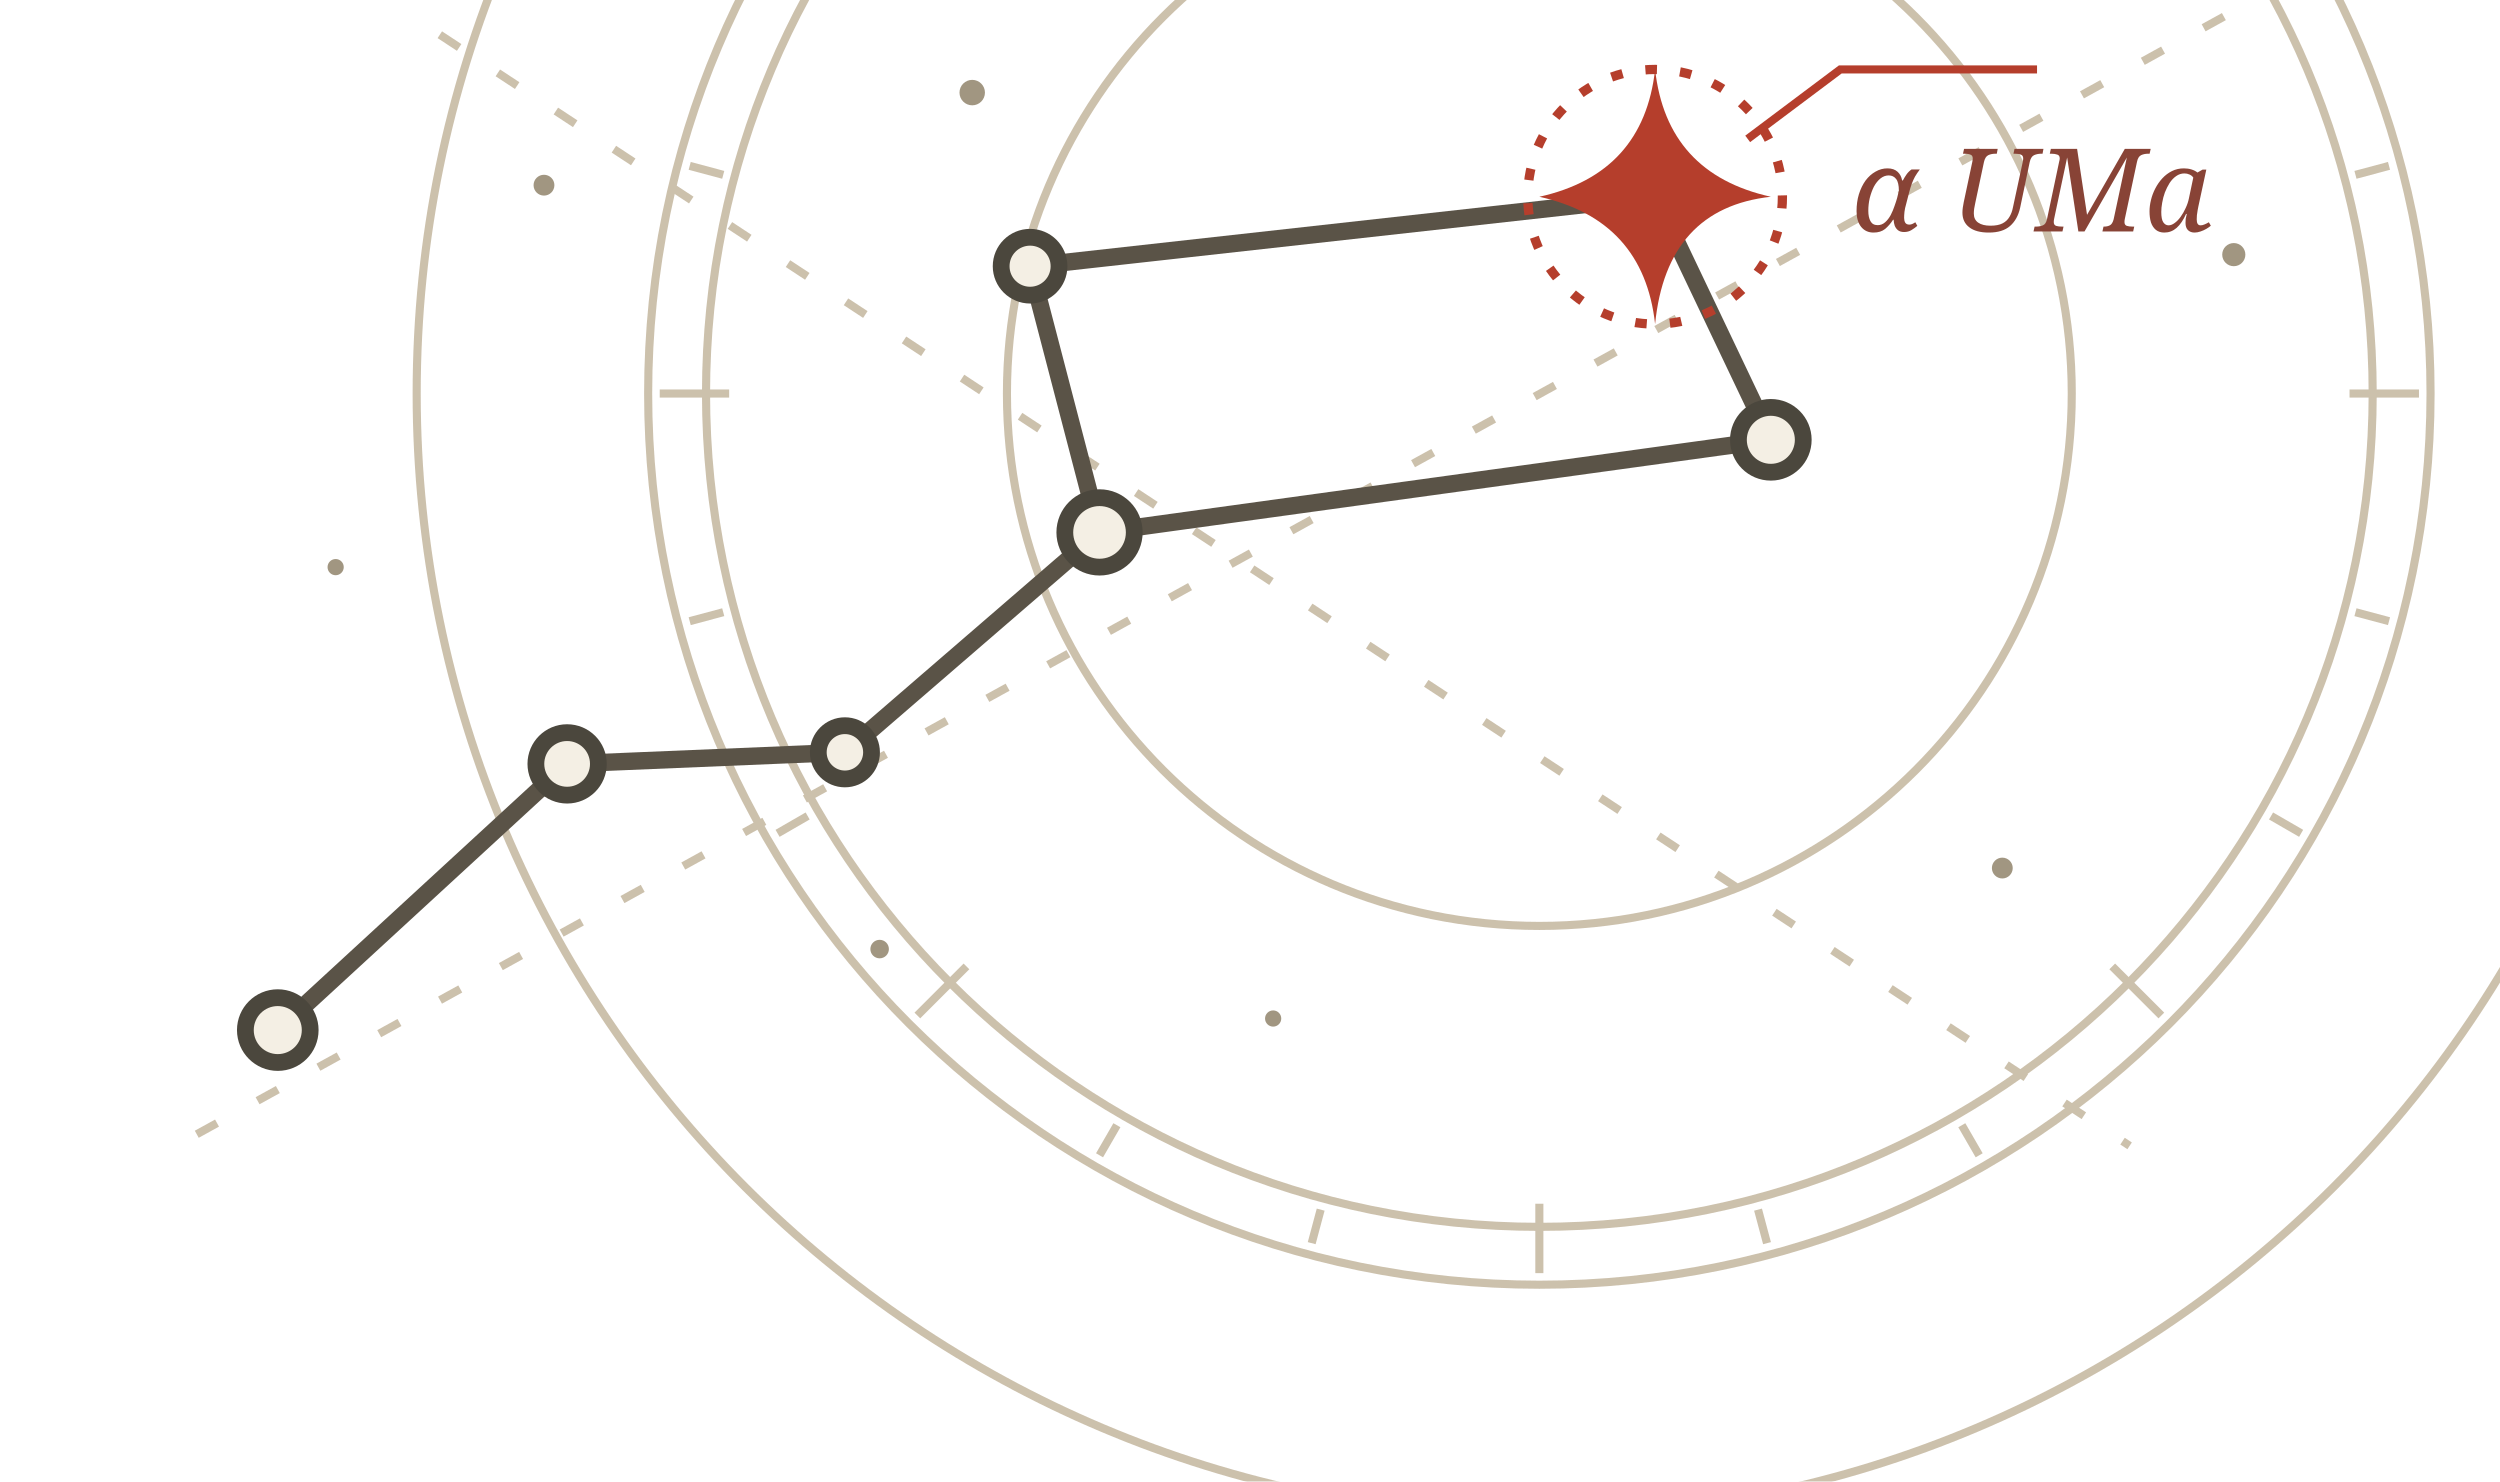
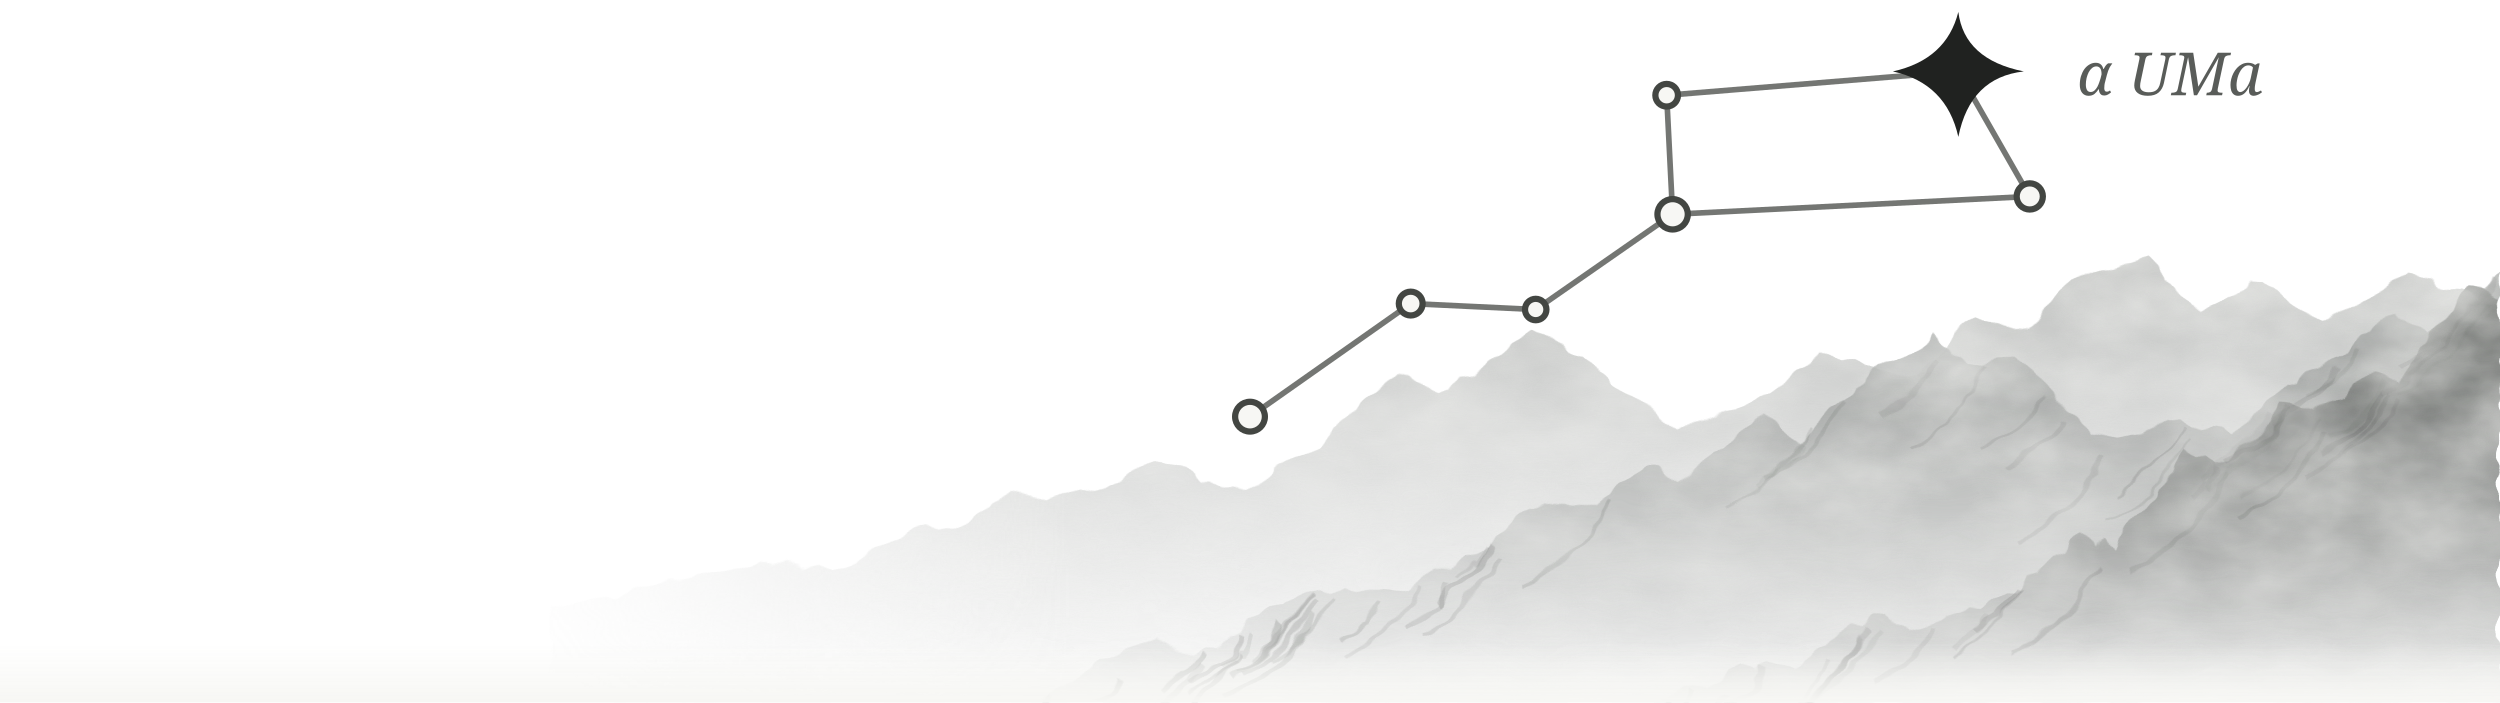
- <svg xmlns="http://www.w3.org/2000/svg" width="216" height="128" viewBox="0 0 216 128" role="img" aria-label="北斗七星，斗口的天枢以朱砂标记">
+ <svg xmlns="http://www.w3.org/2000/svg" width="420" height="118" viewBox="0 0 420 118" role="img" aria-labelledby="title">
  <defs>
-     <clipPath id="field">
-       <path d="M5 0h211v128H5z" />
-     </clipPath>
+     <linearGradient id="ridge-0" x2=".04" y2="1">
+       <stop stop-color="#B3B5B3" stop-opacity=".88" />
+       <stop offset=".45" stop-color="#B3B5B3" stop-opacity=".44" />
+       <stop offset="1" stop-color="#B3B5B3" stop-opacity=".02" />
+     </linearGradient>
+     <linearGradient id="ridge-1" x2=".04" y2="1">
+       <stop stop-color="#929593" stop-opacity=".88" />
+       <stop offset=".45" stop-color="#929593" stop-opacity=".44" />
+       <stop offset="1" stop-color="#929593" stop-opacity=".02" />
+     </linearGradient>
+     <linearGradient id="ridge-2" x2=".04" y2="1">
+       <stop stop-color="#626562" stop-opacity=".88" />
+       <stop offset=".45" stop-color="#626562" stop-opacity=".44" />
+       <stop offset="1" stop-color="#626562" stop-opacity=".02" />
+     </linearGradient>
+     <linearGradient id="mist" x2="0" y2="1">
+       <stop stop-color="#F7F7F4" stop-opacity="0" />
+       <stop offset="1" stop-color="#F7F7F4" />
+     </linearGradient>
+     <linearGradient id="shore">
+       <stop offset=".2" stop-color="black" />
+       <stop offset=".43" stop-color="white" />
+     </linearGradient>
+     <mask id="end-of-scroll">
+       <rect width="420" height="118" fill="url(#shore)" />
+     </mask>
+     <filter id="wet-ink" x="-3%" y="-8%" width="106%" height="116%" color-interpolation-filters="sRGB">
+       <feTurbulence type="fractalNoise" baseFrequency=".095 .15" numOctaves="3" seed="14" result="grain" />
+       <feDisplacementMap in="SourceGraphic" in2="grain" scale="3.6" xChannelSelector="R" yChannelSelector="B" result="bled" />
+       <feTurbulence type="fractalNoise" baseFrequency=".06 .09" numOctaves="4" seed="27" />
+       <feColorMatrix type="matrix" values="0 0 0 0 .98  0 0 0 0 .98  0 0 0 0 .97  1 0 0 0 -.23" />
+       <feComposite in2="bled" operator="in" />
+       <feMerge>
+         <feMergeNode in="bled" />
+         <feMergeNode />
+       </feMerge>
+     </filter>
  </defs>
-   <g clip-path="url(#field)" fill="none">
-     <g stroke="#BCAD92" stroke-width=".7" opacity=".76">
-       <circle cx="133" cy="34" r="46" />
-       <circle cx="133" cy="34" r="72" />
-       <circle cx="133" cy="34" r="77" />
-       <circle cx="133" cy="34" r="97" />
-       <path d="M17 98L202 -4M38 3L184 99" stroke-dasharray="2 4" />
-       <path transform="rotate(0 133 34)" d="M133 -42v6" />
-       <path transform="rotate(15 133 34)" d="M133 -42v3" />
-       <path transform="rotate(30 133 34)" d="M133 -42v3" />
-       <path transform="rotate(45 133 34)" d="M133 -42v6" />
-       <path transform="rotate(60 133 34)" d="M133 -42v3" />
-       <path transform="rotate(75 133 34)" d="M133 -42v3" />
-       <path transform="rotate(90 133 34)" d="M133 -42v6" />
-       <path transform="rotate(105 133 34)" d="M133 -42v3" />
-       <path transform="rotate(120 133 34)" d="M133 -42v3" />
-       <path transform="rotate(135 133 34)" d="M133 -42v6" />
-       <path transform="rotate(150 133 34)" d="M133 -42v3" />
-       <path transform="rotate(165 133 34)" d="M133 -42v3" />
-       <path transform="rotate(180 133 34)" d="M133 -42v6" />
-       <path transform="rotate(195 133 34)" d="M133 -42v3" />
-       <path transform="rotate(210 133 34)" d="M133 -42v3" />
-       <path transform="rotate(225 133 34)" d="M133 -42v6" />
-       <path transform="rotate(240 133 34)" d="M133 -42v3" />
-       <path transform="rotate(255 133 34)" d="M133 -42v3" />
-       <path transform="rotate(270 133 34)" d="M133 -42v6" />
-       <path transform="rotate(285 133 34)" d="M133 -42v3" />
-       <path transform="rotate(300 133 34)" d="M133 -42v3" />
-       <path transform="rotate(315 133 34)" d="M133 -42v6" />
-       <path transform="rotate(330 133 34)" d="M133 -42v3" />
-       <path transform="rotate(345 133 34)" d="M133 -42v3" />
-       <path transform="rotate(360 133 34)" d="M133 -42v6" />
+   <g mask="url(#end-of-scroll)">
+     <g filter="url(#wet-ink)">
+       <path d="M92,101.5 94,101.6 96,101.4 98,100.6 100,100.3 102,99.7 104,100.1 106,99.2 108,98.8 110,98.2 112,97.6 114,97.9 116,97.6 118,96.8 120,96.1 122,95.7 124,95.3 126,95.1 128,94.5 130,94.9 132,94.2 134,94.6 136,94.9 138,94.7 140,95.6 142,95.6 144,94.9 146,93.0 148,91.5 150,90.0 152,89.4 154,88.8 156,88.4 158,89.0 160,88.6 162,87.5 164,85.8 166,84.5 168,82.9 170,82.1 172,82.7 174,83.2 176,83.9 178,83.5 180,82.6 182,81.7 184,81.5 186,80.5 188,80.2 190,79.4 192,78.6 194,77.9 196,78.8 198,78.8 200,78.9 202,80.4 204,80.3 206,81.1 208,81.2 210,82.0 212,81.3 214,79.4 216,78.7 218,77.2 220,76.1 222,75.2 224,72.7 226,71.3 228,69.3 230,66.6 232,64.5 234,62.6 236,62.6 238,63.4 240,64.2 242,65.5 244,65.3 246,63.4 248,62.8 250,60.7 252,59.7 254,57.7 256,56.6 258,55.4 260,56.2 262,57.4 264,59.2 266,60.0 268,62.0 270,62.8 272,64.8 274,66.4 276,67.7 278,69.1 280,70.8 282,72.0 284,71.1 286,70.4 288,69.7 290,69.1 292,68.5 294,67.9 296,66.6 298,66.3 300,65.0 302,62.5 304,61.2 306,58.9 308,59.6 310,60.8 312,60.6 314,61.6 316,62.1 318,62.9 320,63.4 322,62.9 324,61.2 326,59.4 328,56.5 330,55.0 332,53.3 334,53.8 336,54.1 338,55.2 340,55.6 342,54.1 344,51.4 346,48.8 348,47.1 350,46.3 352,45.8 354,45.4 356,44.8 358,44.6 360,43.7 362,45.4 364,47.7 366,48.5 368,50.6 370,52.0 372,51.2 374,49.4 376,48.5 378,47.3 380,47.4 382,48.6 384,50.6 386,51.7 388,52.8 390,54.0 392,52.8 394,51.6 396,50.4 398,49.3 400,48.2 402,47.1 404,45.8 406,46.4 408,46.8 410,47.9 412,48.2 414,48.4 416,49.3 418,50.0 420,50.3 422,51.5 424,52.1V122H92Z" fill="url(#ridge-0)" />
+       <path d="M170,120.7 172,119.3 174,117.4 176,116.7 178,115.2 180,115.1 182,113.9 184,113.0 186,111.1 188,110.4 190,109.3 192,108.5 194,107.7 196,108.6 198,109.2 200,109.4 202,108.4 204,108.2 206,106.6 208,106.2 210,104.5 212,103.9 214,102.2 216,102.0 218,100.3 220,99.6 222,99.1 224,99.0 226,97.9 228,98.9 230,98.5 232,98.6 234,99.1 236,99.1 238,97.6 240,96.6 242,95.2 244,95.2 246,93.4 248,93.0 250,92.1 252,90.0 254,88.3 256,86.4 258,85.4 260,85.2 262,85.7 264,85.7 266,85.3 268,85.3 270,83.6 272,81.1 274,80.3 276,78.9 278,79.2 280,80.4 282,81.3 284,80.0 286,77.7 288,75.3 290,74.4 292,72.4 294,70.8 296,70.4 298,71.5 300,73.3 302,74.5 304,72.8 306,70.5 308,68.0 310,67.1 312,64.7 314,63.7 316,61.3 318,60.5 320,59.2 322,58.0 324,55.8 326,58.0 328,59.6 330,60.4 332,62.0 334,62.0 336,60.2 338,59.6 340,61.0 342,63.1 344,64.9 346,67.1 348,69.2 350,71.1 352,73.2 354,73.2 356,73.5 358,72.9 360,72.5 362,71.1 364,70.0 366,69.9 368,71.3 370,71.9 372,71.7 374,72.2 376,73.7 378,71.4 380,68.8 382,66.7 384,64.4 386,64.0 388,62.2 390,61.4 392,59.8 394,58.7 396,56.4 398,55.6 400,53.7 402,52.7 404,53.7 406,54.9 408,56.3 410,54.6 412,52.3 414,50.9 416,49.7 418,47.8 420,46.0 422,47.2 424,48.0V122H170Z" fill="url(#ridge-1)" />
+       <path d="M238.5 98.2q-1.8 3.3 -5.0 6.5t-7.4 5.5" fill="none" stroke="#484A48" opacity="0.11" stroke-width="0.70" />
+       <path d="M231.8 101.1q-1.8 3.3 -2.4 3.2t-3.6 2.7" fill="none" stroke="#484A48" opacity="0.16" stroke-width="0.69" />
+       <path d="M201.9 111.0q-1.8 3.3 -3.7 4.8t-5.5 4.1" fill="none" stroke="#484A48" opacity="0.14" stroke-width="1.06" />
+       <path d="M177.1 116.5q-1.8 3.3 -3.1 4.1t-4.6 3.5" fill="none" stroke="#484A48" opacity="0.18" stroke-width="1.00" />
+       <path d="M304.0 72.2q-1.8 3.3 -5.6 7.3t-8.3 6.2" fill="none" stroke="#484A48" opacity="0.13" stroke-width="0.53" />
+       <path d="M210.1 106.5q-1.8 3.3 -2.1 2.7t-3.1 2.3" fill="none" stroke="#484A48" opacity="0.12" stroke-width="0.89" />
+       <path d="M220.8 100.0q-1.8 3.3 -5.2 6.7t-7.7 5.7" fill="none" stroke="#484A48" opacity="0.19" stroke-width="0.51" />
+       <path d="M392.2 61.5q-1.8 3.3 -4.3 5.5t-6.3 4.7" fill="none" stroke="#484A48" opacity="0.19" stroke-width="1.09" />
+       <path d="M243.7 97.9q-1.8 3.3 -3.2 4.2t-4.8 3.6" fill="none" stroke="#484A48" opacity="0.15" stroke-width="0.88" />
+       <path d="M224.8 100.0q-1.8 3.3 -4.6 6.0t-6.9 5.1" fill="none" stroke="#484A48" opacity="0.16" stroke-width="0.63" />
+       <path d="M343.3 65.7q-1.8 3.3 -4.2 5.4t-6.2 4.6" fill="none" stroke="#484A48" opacity="0.15" stroke-width="0.67" />
+       <path d="M353.6 76.9q-1.8 3.3 -6.0 7.8t-8.9 6.6" fill="none" stroke="#484A48" opacity="0.14" stroke-width="0.73" />
+       <path d="M250.7 91.9q-1.8 3.3 -3.9 5.1t-5.9 4.4" fill="none" stroke="#484A48" opacity="0.19" stroke-width="1.07" />
+       <path d="M381.1 70.4q-1.8 3.3 -4.3 5.6t-6.4 4.8" fill="none" stroke="#484A48" opacity="0.08" stroke-width="1.06" />
+       <path d="M310.1 67.5q-1.8 3.3 -5.4 7.0t-8.0 5.9" fill="none" stroke="#484A48" opacity="0.13" stroke-width="0.74" />
+       <path d="M208.0 106.7q-1.8 3.3 -3.4 4.4t-5.0 3.7" fill="none" stroke="#484A48" opacity="0.21" stroke-width="0.94" />
+       <path d="M346.4 70.3q-1.8 3.3 -3.5 4.5t-5.2 3.8" fill="none" stroke="#484A48" opacity="0.14" stroke-width="0.82" />
+       <path d="M334.3 62.2q-1.8 3.3 -5.4 7.0t-8.0 5.9" fill="none" stroke="#484A48" opacity="0.17" stroke-width="0.57" />
+       <path d="M215.6 105.1q-1.8 3.3 -3.6 4.6t-5.3 3.9" fill="none" stroke="#484A48" opacity="0.20" stroke-width="1.06" />
+       <path d="M395.8 58.4q-1.8 3.3 -3.4 4.5t-5.1 3.8" fill="none" stroke="#484A48" opacity="0.12" stroke-width="0.81" />
+       <path d="M367.9 73.8q-1.8 3.3 -5.9 7.6t-8.7 6.5" fill="none" stroke="#484A48" opacity="0.13" stroke-width="0.49" />
+       <path d="M221.6 100.8q-1.8 3.3 -5.1 6.6t-7.6 5.6" fill="none" stroke="#484A48" opacity="0.19" stroke-width="0.86" />
+       <path d="M366.9 71.3q-1.8 3.3 -4.8 6.2t-7.1 5.3" fill="none" stroke="#484A48" opacity="0.19" stroke-width="0.47" />
+       <path d="M270.1 84.7q-1.8 3.3 -6.0 7.8t-9.0 6.7" fill="none" stroke="#484A48" opacity="0.16" stroke-width="0.62" />
+       <path d="M252.0 94.1q-1.8 3.3 -5.3 6.9t-7.9 5.9" fill="none" stroke="#484A48" opacity="0.14" stroke-width="0.76" />
+       <path d="M202.0 109.2q-1.8 3.3 -2.8 3.7t-4.2 3.1" fill="none" stroke="#484A48" opacity="0.20" stroke-width="0.94" />
+       <path d="M249.8 92.1q-1.8 3.3 -1.9 2.5t-2.9 2.2" fill="none" stroke="#484A48" opacity="0.11" stroke-width="0.62" />
+       <path d="M325.3 60.6q-1.8 3.3 -3.8 5.0t-5.7 4.2" fill="none" stroke="#484A48" opacity="0.14" stroke-width="0.96" />
+       <path d="M187.8 114.2q-1.8 3.3 -3.0 3.9t-4.4 3.3" fill="none" stroke="#484A48" opacity="0.20" stroke-width="0.82" />
+       <path d="M220.8 99.9q-1.8 3.3 -4.4 5.7t-6.5 4.8" fill="none" stroke="#484A48" opacity="0.15" stroke-width="0.77" />
+       <path d="M207.0 110.2q-1.8 3.3 -6.1 8.0t-9.2 6.8" fill="none" stroke="#484A48" opacity="0.19" stroke-width="0.97" />
+       <path d="M302.5 74.7q-1.8 3.3 -2.9 3.8t-4.3 3.2" fill="none" stroke="#484A48" opacity="0.09" stroke-width="1.09" />
+       <path d="M221.1 103.3q-1.8 3.3 -6.0 7.8t-9.0 6.6" fill="none" stroke="#484A48" opacity="0.16" stroke-width="0.98" />
+       <path d="M207.7 109.1q-1.8 3.3 -3.2 4.1t-4.7 3.5" fill="none" stroke="#484A48" opacity="0.21" stroke-width="0.57" />
+       <path d="M419.3 46.8q-1.8 3.3 -6.4 8.2t-9.5 7.0" fill="none" stroke="#484A48" opacity="0.21" stroke-width="0.97" />
+       <path d="M273,120.5 275,120.0 277,117.9 279,117.3 281,116.0 283,115.1 285,114.9 287,114.8 289,113.7 291,111.7 293,111.4 295,112.7 297,111.5 299,111.8 301,112.5 303,111.1 305,109.7 307,108.9 309,107.0 311,106.1 313,106.1 315,103.9 317,103.8 319,104.8 321,105.4 323,104.7 325,104.3 327,102.9 329,102.8 331,101.7 333,101.8 335,100.6 337,99.6 339,99.6 341,97.3 343,96.6 345,93.8 347,93.0 349,90.1 351,91.9 353,91.2 355,92.7 357,89.0 359,85.9 361,83.8 363,81.8 365,79.4 367,75.7 369,77.5 371,77.3 373,78.7 375,78.4 377,75.6 379,73.9 381,71.5 383,68.3 385,68.4 387,69.1 389,69.2 391,67.7 393,67.0 395,64.7 397,64.0 399,63.1 401,63.6 403,64.4 405,62.2 407,58.1 409,55.3 411,53.7 413,51.1 415,47.9 417,48.2 419,48.9 421,49.9 423,50.2 425,51.1V122H273Z" fill="url(#ridge-2)" />
+       <path d="M307.1 111.3q-1.8 3.3 -5.9 7.6t-8.7 6.5" fill="none" stroke="#484A48" opacity="0.10" stroke-width="0.70" />
+       <path d="M324.8 105.1q-1.8 3.3 -3.9 5.1t-5.8 4.3" fill="none" stroke="#484A48" opacity="0.11" stroke-width="0.88" />
+       <path d="M290.2 116.2q-1.8 3.3 -2.3 3.0t-3.5 2.6" fill="none" stroke="#484A48" opacity="0.15" stroke-width="0.91" />
+       <path d="M400.7 64.2q-1.8 3.3 -3.8 4.9t-5.7 4.2" fill="none" stroke="#484A48" opacity="0.09" stroke-width="0.90" />
+       <path d="M296.2 112.4q-1.8 3.3 -3.2 4.1t-4.7 3.5" fill="none" stroke="#484A48" opacity="0.11" stroke-width="1.03" />
+       <path d="M284.2 115.6q-1.8 3.3 -3.8 4.9t-5.6 4.2" fill="none" stroke="#484A48" opacity="0.12" stroke-width="0.96" />
+       <path d="M334.5 103.1q-1.8 3.3 -2.5 3.3t-3.7 2.8" fill="none" stroke="#484A48" opacity="0.10" stroke-width="1.05" />
+       <path d="M403.4 66.8q-1.8 3.3 -4.1 5.3t-6.1 4.5" fill="none" stroke="#484A48" opacity="0.17" stroke-width="0.73" />
+       <path d="M384.5 68.8q-1.8 3.3 -4.0 5.2t-6.0 4.4" fill="none" stroke="#484A48" opacity="0.18" stroke-width="0.84" />
+       <path d="M316.1 105.8q-1.8 3.3 -5.1 6.6t-7.6 5.6" fill="none" stroke="#484A48" opacity="0.09" stroke-width="0.78" />
+       <path d="M400.1 66.2q-1.8 3.3 -4.4 5.7t-6.5 4.9" fill="none" stroke="#484A48" opacity="0.21" stroke-width="0.93" />
+       <path d="M339.8 99.3q-1.8 3.3 -4.7 6.1t-6.9 5.2" fill="none" stroke="#484A48" opacity="0.19" stroke-width="0.47" />
+       <path d="M312.8 107.7q-1.8 3.3 -5.3 6.9t-8.0 5.9" fill="none" stroke="#484A48" opacity="0.13" stroke-width="0.89" />
+       <path d="M390.7 72.4q-1.8 3.3 -6.0 7.8t-9.0 6.7" fill="none" stroke="#484A48" opacity="0.20" stroke-width="0.73" />
+       <path d="M390.0 70.3q-1.8 3.3 -5.3 6.8t-7.8 5.8" fill="none" stroke="#484A48" opacity="0.10" stroke-width="0.48" />
+       <path d="M374.8 79.9q-1.8 3.3 -6.6 8.5t-9.8 7.3" fill="none" stroke="#484A48" opacity="0.13" stroke-width="0.86" />
+       <path d="M401.7 66.0q-1.8 3.3 -5.8 7.6t-8.7 6.5" fill="none" stroke="#484A48" opacity="0.18" stroke-width="0.80" />
+       <path d="M286.1 118.3q-1.8 3.3 -4.1 5.3t-6.1 4.5" fill="none" stroke="#484A48" opacity="0.17" stroke-width="0.92" />
+       <path d="M339.2 99.2q-1.8 3.3 -3.0 3.9t-4.4 3.3" fill="none" stroke="#484A48" opacity="0.21" stroke-width="1.01" />
+       <path d="M373.2 79.2q-1.8 3.3 -1.9 2.5t-2.9 2.1" fill="none" stroke="#484A48" opacity="0.11" stroke-width="0.93" />
+       <path d="M281.8 119.0q-1.8 3.3 -5.2 6.7t-7.7 5.7" fill="none" stroke="#484A48" opacity="0.15" stroke-width="0.79" />
+       <path d="M383.2 70.6q-1.8 3.3 -4.8 6.2t-7.1 5.3" fill="none" stroke="#484A48" opacity="0.09" stroke-width="0.96" />
+       <path d="M416.0 50.6q-1.8 3.3 -6.5 8.5t-9.7 7.2" fill="none" stroke="#484A48" opacity="0.18" stroke-width="0.66" />
+       <path d="M419.1 50.3q-1.8 3.3 -6.4 8.3t-9.5 7.1" fill="none" stroke="#484A48" opacity="0.09" stroke-width="0.57" />
+       <path d="M353.0 94.8q-1.8 3.3 -6.2 8.0t-9.2 6.8" fill="none" stroke="#484A48" opacity="0.18" stroke-width="0.65" />
+       <path d="M419.7 51.5q-1.8 3.3 -2.0 2.6t-3.0 2.2" fill="none" stroke="#484A48" opacity="0.09" stroke-width="0.47" />
+       <path d="M275.8 122.7q-1.8 3.3 -3.0 4.0t-4.5 3.4" fill="none" stroke="#484A48" opacity="0.19" stroke-width="1.02" />
+       <path d="M280.2 117.3q-1.8 3.3 -3.1 4.0t-4.6 3.4" fill="none" stroke="#484A48" opacity="0.21" stroke-width="0.85" />
+       <path d="M313.9 106.3q-1.8 3.3 -5.7 7.4t-8.5 6.3" fill="none" stroke="#484A48" opacity="0.17" stroke-width="0.96" />
    </g>
-     <g fill="#A19681">
-       <circle cx="47" cy="16" r=".9" />
-       <circle cx="76" cy="82" r=".8" />
-       <circle cx="173" cy="75" r=".9" />
-       <circle cx="193" cy="22" r="1" />
-       <circle cx="84" cy="8" r="1.1" />
-       <circle cx="110" cy="88" r=".7" />
-       <circle cx="29" cy="49" r=".7" />
+   </g>
+   <path d="M0 108h420v10H0Z" fill="url(#mist)" />
+   <g stroke-linecap="round" fill="none">
+     <path d="M210 70L237 51L258 52L281 36L280 16L329 12L341 33L281 36" stroke="#747673" stroke-width=".95" />
+     <g fill="#F7F7F4" stroke="#434642" stroke-width="1.05">
+       <circle cx="210" cy="70" r="2.5" />
+       <circle cx="237" cy="51" r="2" />
+       <circle cx="258" cy="52" r="1.8" />
+       <circle cx="281" cy="36" r="2.55" />
+       <circle cx="280" cy="16" r="1.9" />
+       <circle cx="341" cy="33" r="2.2" />
    </g>
-     <path d="M24 89L49 66L73 65L95 46L89 23L143 17L153 38L95 46" stroke="#5A5347" stroke-width="1.5" stroke-linejoin="round" />
-     <g fill="#F4EFE4" stroke="#4B473D" stroke-width="1.45">
-       <circle cx="24" cy="89" r="2.8" />
-       <circle cx="49" cy="66" r="2.7" />
-       <circle cx="73" cy="65" r="2.3" />
-       <circle cx="95" cy="46" r="3" />
-       <circle cx="89" cy="23" r="2.5" />
-       <circle cx="153" cy="38" r="2.8" />
-     </g>
-     <circle cx="143" cy="17" r="11" stroke="#B53E2C" stroke-width=".8" stroke-dasharray="1 2" />
-     <path d="M143 6Q144 15 153 17Q144 18 143 28Q142 19 133 17Q142 15 143 6Z" fill="#B53E2C" />
-     <path d="M151 12L159 6h17" stroke="#B53E2C" stroke-width=".7" />
+     <path d="M329 2Q330 10 340 12Q331 13 329 23Q327 14 318 12Q327 10 329 2Z" fill="#202220" />
  </g>
-   <text x="160" y="20" fill="#884336" font-family="Georgia,serif" font-size="10" font-style="italic">α UMa</text>
+   <text x="349" y="16" font-family="Georgia,serif" font-size="10" font-style="italic" fill="#595C59">α UMa</text>
</svg>
